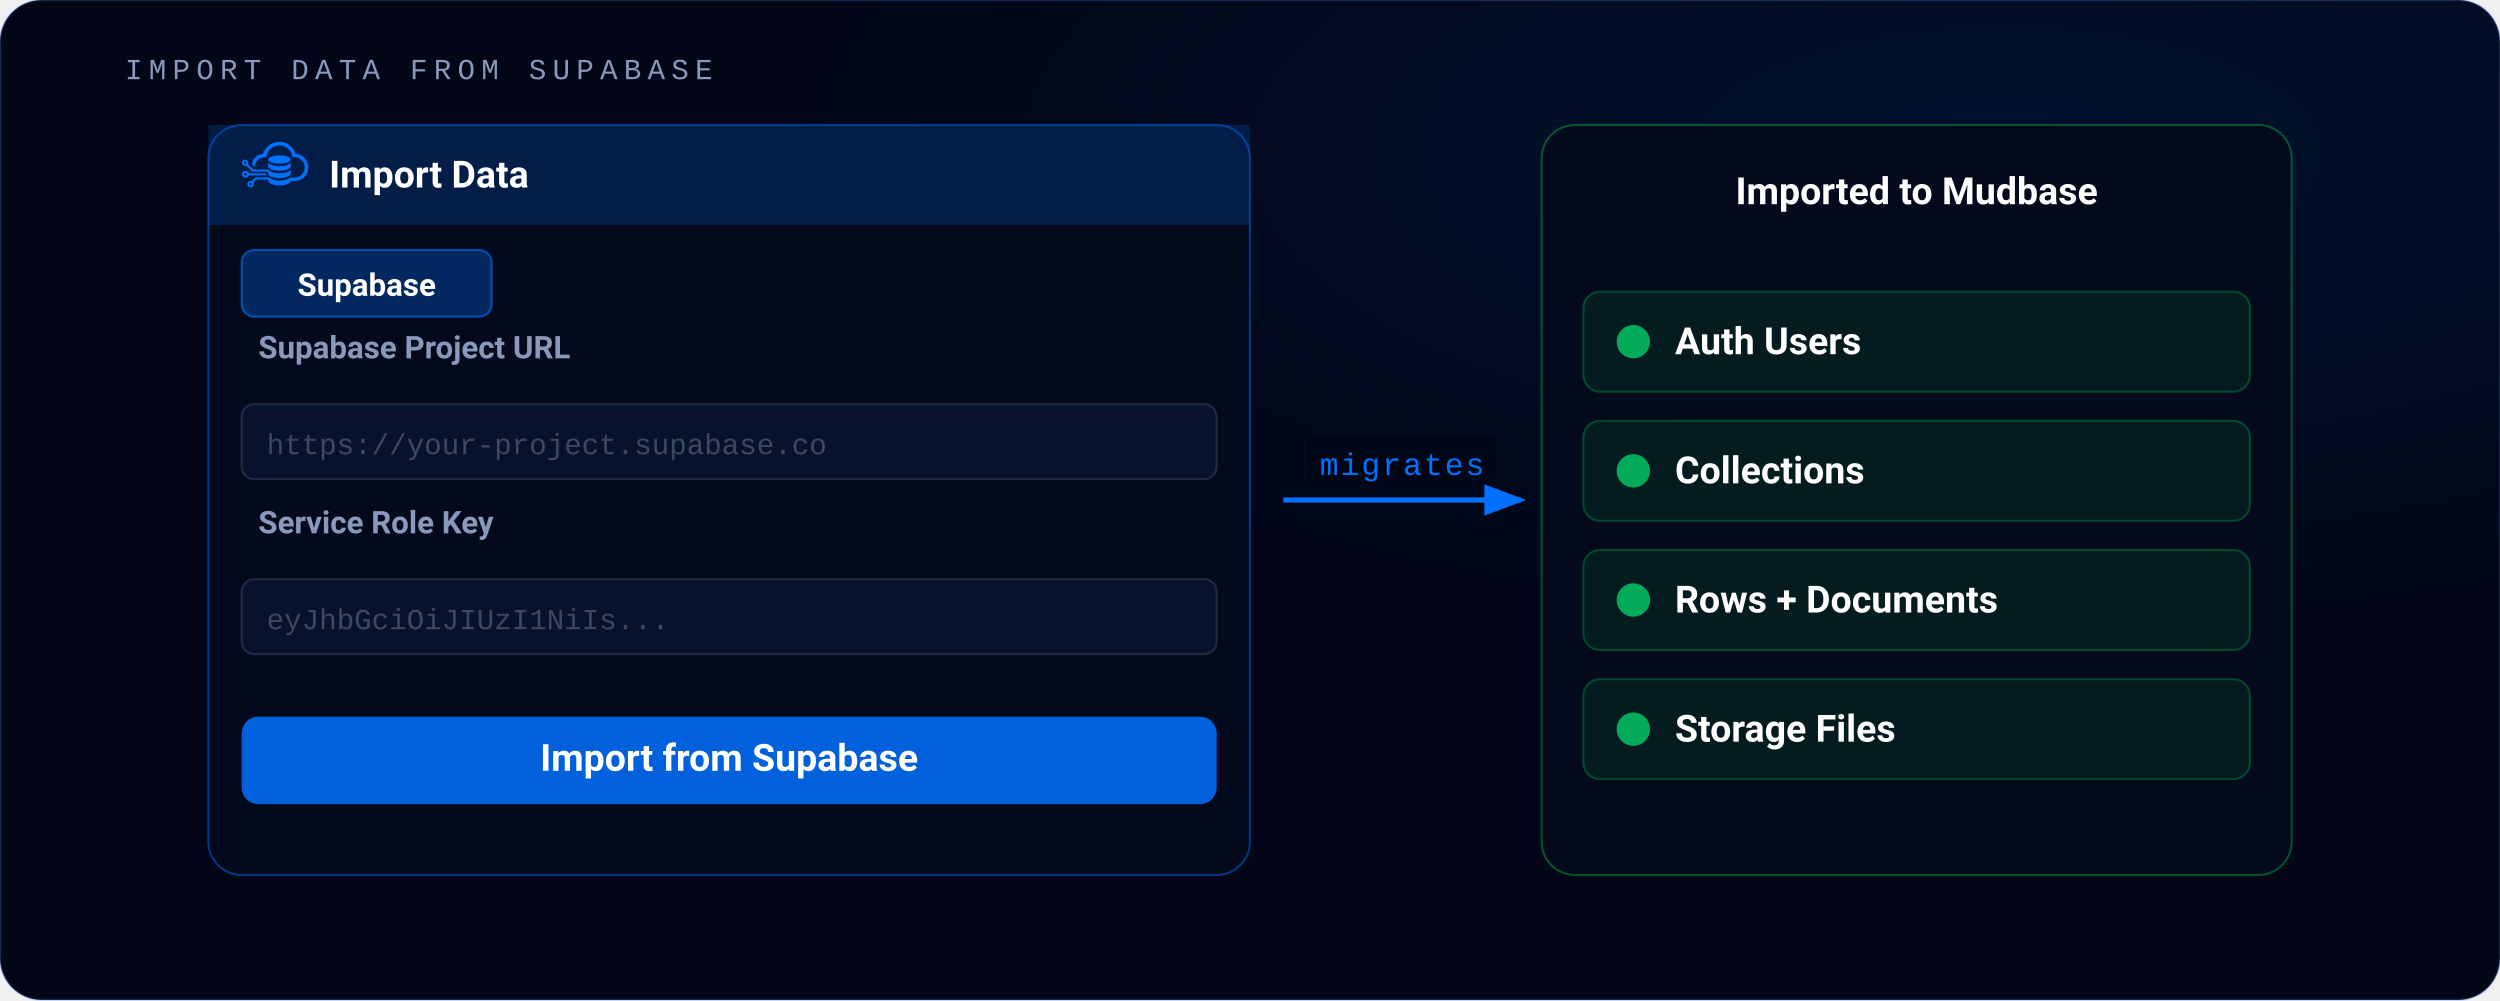
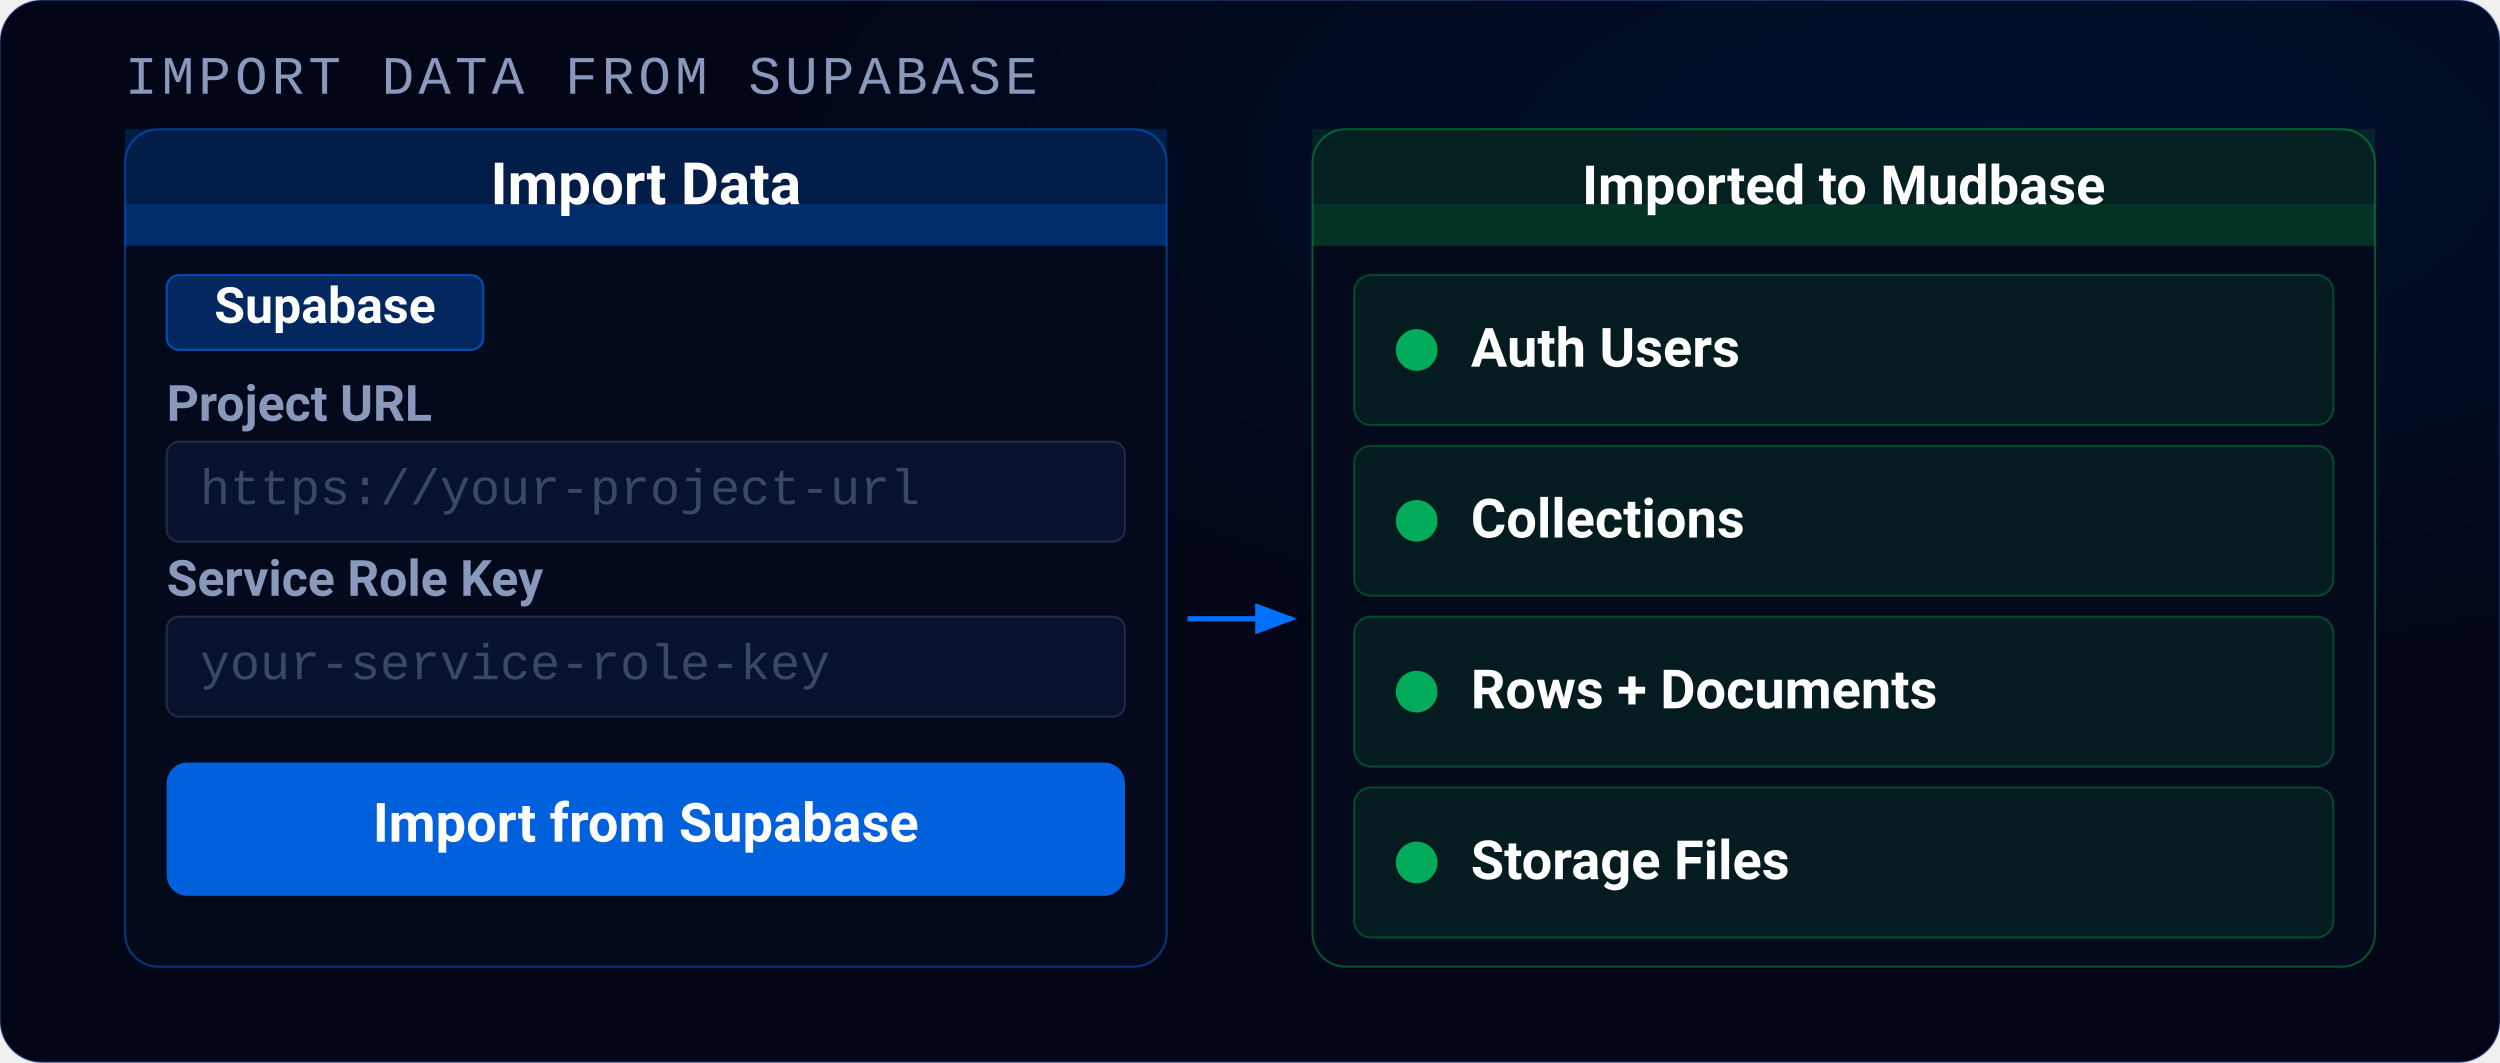
- <svg xmlns="http://www.w3.org/2000/svg" viewBox="0 0 1200 480" width="1200" height="480" role="img" aria-label="Mudbase Import dialog for Supabase: enter project URL and service role key, Mudbase imports users, collections, rows, and files.">
+ <svg xmlns="http://www.w3.org/2000/svg" viewBox="0 0 1200 510" width="1200" height="510" role="img" aria-label="Mudbase Import dialog for Supabase: enter project URL and service role key, Mudbase imports users, collections, rows, and files.">
  <defs>
-     <symbol id="mb-glyph" viewBox="4 82 508 347">
-       <g fill="#0071FE" fill-rule="evenodd">
-         <path d="M511.62,279.59C511.56,281.50 511.89,285.08 511.26,289.63C510.63,294.18 509.09,302.10 507.84,306.90C506.58,311.70 505.05,315.18 503.74,318.43C502.43,321.68 501.91,322.98 499.97,326.41C498.03,329.85 494.04,336.13 492.10,339.04C490.15,341.95 490.18,341.72 488.30,343.87C486.43,346.01 483.48,349.33 480.83,351.89C478.18,354.45 475.80,356.71 472.40,359.22C469.01,361.72 463.77,364.96 460.47,366.91C457.18,368.86 455.50,369.65 452.63,370.94C449.75,372.23 447.02,373.44 443.22,374.66C439.42,375.88 435.64,377.32 429.83,378.26C424.02,379.20 416.66,379.98 408.36,380.31C400.07,380.63 385.09,379.98 380.04,380.23C374.99,380.47 378.73,380.88 378.07,381.76C377.41,382.64 376.98,384.08 376.08,385.51C375.18,386.95 373.85,388.96 372.68,390.37C371.51,391.78 370.36,392.82 369.04,393.98C367.72,395.13 366.65,396.05 364.74,397.30C362.83,398.56 359.62,400.41 357.57,401.51C355.53,402.61 355.27,402.81 352.45,403.89C349.63,404.97 345.03,406.70 340.65,407.97C336.27,409.23 330.12,410.69 326.17,411.49C322.21,412.28 320.52,412.36 316.92,412.74C313.33,413.11 308.67,413.55 304.58,413.74C300.49,413.94 296.70,413.90 292.38,413.89C288.05,413.88 282.97,413.88 278.64,413.68C274.30,413.48 269.71,413.04 266.37,412.69C263.02,412.35 262.55,412.41 258.58,411.61C254.62,410.80 246.61,408.95 242.58,407.86C238.54,406.77 237.18,406.19 234.37,405.07C231.56,403.94 228.11,402.35 225.71,401.10C223.31,399.86 221.69,398.81 219.97,397.59C218.25,396.37 216.77,395.06 215.40,393.78C214.04,392.50 212.97,391.47 211.78,389.90C210.60,388.34 209.06,386.25 208.28,384.40C207.51,382.56 207.45,381.17 207.11,378.81C206.78,376.45 206.62,371.84 206.30,370.26C205.99,368.68 205.79,369.54 205.22,369.34C204.65,369.14 216.51,369.04 202.87,369.05C189.23,369.06 137.76,369.29 123.37,369.39C108.99,369.48 118.02,369.51 116.55,369.63C115.08,369.74 115.28,369.72 114.54,370.10C113.80,370.48 113.15,370.94 112.09,371.91C111.04,372.87 111.13,372.69 108.22,375.91C105.30,379.12 96.91,388.28 94.61,391.17C92.31,394.06 94.09,391.81 94.44,393.26C94.78,394.71 96.26,398.10 96.68,399.88C97.11,401.66 97.08,402.30 96.99,403.94C96.89,405.57 96.65,407.70 96.11,409.67C95.56,411.64 94.74,413.99 93.72,415.78C92.70,417.57 91.07,419.23 89.99,420.43C88.91,421.62 88.66,421.96 87.26,422.94C85.85,423.93 82.85,425.66 81.54,426.35C80.23,427.04 80.77,426.88 79.40,427.09C78.03,427.30 75.50,427.59 73.34,427.62C71.17,427.65 68.03,427.47 66.42,427.27C64.81,427.07 65.13,427.10 63.66,426.40C62.19,425.71 59.24,424.24 57.58,423.10C55.93,421.97 54.94,420.90 53.72,419.60C52.50,418.29 51.35,417.34 50.27,415.29C49.19,413.25 47.84,409.37 47.24,407.32C46.64,405.28 46.50,404.94 46.66,403.02C46.82,401.10 47.62,397.75 48.21,395.78C48.81,393.80 49.27,392.69 50.22,391.15C51.16,389.61 52.74,387.78 53.86,386.55C54.99,385.32 55.45,384.83 56.95,383.76C58.45,382.70 61.47,380.93 62.87,380.19C64.28,379.45 63.51,379.53 65.39,379.32C67.26,379.12 71.44,378.89 74.11,378.97C76.78,379.05 79.93,379.75 81.40,379.82C82.86,379.88 82.22,379.82 82.92,379.36C83.63,378.91 82.05,380.80 85.64,377.08C89.23,373.35 100.48,360.82 104.45,357.01C108.42,353.21 92.00,354.95 109.44,354.25C126.88,353.55 192.09,352.93 209.10,352.83C226.11,352.74 209.91,352.64 211.50,353.69C213.08,354.75 216.45,357.62 218.64,359.17C220.83,360.73 222.41,361.77 224.66,363.03C226.91,364.28 229.01,365.38 232.13,366.68C235.25,367.98 240.40,369.91 243.37,370.82C246.33,371.73 248.21,371.70 249.92,372.14C251.64,372.57 251.71,372.94 253.64,373.42C255.57,373.91 257.07,374.41 261.52,375.05C265.96,375.69 274.93,376.81 280.30,377.25C285.67,377.69 288.93,377.76 293.75,377.71C298.57,377.66 303.89,377.42 309.24,376.93C314.60,376.45 320.30,375.84 325.87,374.81C331.44,373.78 338.10,372.06 342.68,370.75C347.27,369.43 350.35,368.16 353.37,366.93C356.39,365.70 358.41,364.66 360.81,363.38C363.22,362.09 366.17,360.34 367.79,359.23C369.42,358.13 369.34,357.61 370.57,356.75C371.79,355.90 368.63,354.40 375.16,354.09C381.68,353.78 402.82,354.89 409.72,354.90C416.62,354.90 413.16,354.68 416.55,354.11C419.95,353.55 426.20,352.57 430.09,351.53C433.98,350.48 437.01,349.09 439.89,347.83C442.77,346.56 445.09,345.26 447.36,343.93C449.64,342.59 451.70,341.14 453.52,339.83C455.34,338.53 456.31,337.89 458.29,336.10C460.26,334.30 463.56,331.01 465.38,329.06C467.20,327.11 467.94,326.12 469.21,324.40C470.49,322.67 471.72,320.91 473.03,318.72C474.34,316.52 475.73,314.19 477.06,311.24C478.38,308.30 479.74,305.72 480.97,301.03C482.19,296.34 483.83,288.11 484.41,283.10C484.99,278.09 485.09,276.21 484.46,270.99C483.84,265.77 481.93,256.53 480.65,251.79C479.37,247.05 477.93,245.03 476.76,242.55C475.59,240.08 474.89,238.98 473.64,236.92C472.39,234.86 470.56,232.02 469.26,230.18C467.96,228.34 467.60,227.80 465.83,225.86C464.06,223.92 461.69,221.12 458.64,218.55C455.59,215.97 450.66,212.45 447.52,210.42C444.38,208.39 442.60,207.63 439.80,206.38C437.01,205.14 434.58,203.96 430.74,202.95C426.91,201.93 422.98,200.82 416.79,200.28C410.61,199.74 397.85,199.89 393.63,199.71C389.42,199.52 392.06,199.51 391.51,199.17C390.97,198.84 390.68,198.34 390.34,197.72C390.01,197.09 389.91,197.57 389.51,195.43C389.11,193.29 388.41,187.50 387.93,184.88C387.45,182.25 387.44,182.23 386.63,179.68C385.82,177.14 384.15,172.31 383.08,169.61C382.01,166.91 381.47,165.84 380.22,163.47C378.97,161.10 376.88,157.48 375.57,155.36C374.27,153.25 373.58,152.38 372.40,150.79C371.22,149.20 370.33,147.88 368.50,145.81C366.67,143.74 363.95,140.80 361.43,138.38C358.91,135.96 356.13,133.45 353.40,131.29C350.66,129.13 347.67,127.11 345.02,125.42C342.37,123.74 340.03,122.49 337.50,121.18C334.98,119.88 333.77,119.04 329.87,117.57C325.97,116.10 319.46,113.61 314.08,112.35C308.71,111.10 301.89,110.48 297.64,110.05C293.39,109.62 293.00,109.46 288.57,109.77C284.14,110.07 275.09,111.27 271.07,111.88C267.05,112.49 266.99,112.70 264.48,113.41C261.96,114.13 259.09,114.99 256.00,116.19C252.90,117.38 248.92,119.10 245.90,120.58C242.88,122.06 239.92,123.88 237.88,125.07C235.85,126.26 236.00,126.02 233.68,127.74C231.36,129.47 227.52,132.12 223.97,135.41C220.42,138.69 215.59,143.53 212.37,147.43C209.14,151.33 206.57,155.67 204.63,158.82C202.70,161.97 202.10,163.32 200.77,166.33C199.44,169.33 197.92,172.65 196.66,176.84C195.39,181.04 193.90,188.11 193.19,191.51C192.49,194.90 192.71,195.96 192.41,197.22C192.11,198.48 191.96,198.63 191.39,199.07C190.81,199.52 191.64,199.71 188.95,199.89C186.26,200.07 180.13,199.77 175.24,200.17C170.35,200.57 164.39,201.27 159.61,202.30C154.82,203.33 150.13,204.98 146.53,206.35C142.94,207.71 140.29,209.25 138.06,210.50C135.83,211.75 134.58,212.85 133.17,213.86C131.76,214.87 131.18,215.13 129.61,216.55C128.05,217.97 125.75,220.10 123.80,222.37C121.86,224.63 119.58,227.63 117.94,230.13C116.29,232.63 115.15,234.74 113.93,237.36C112.70,239.99 111.62,242.01 110.56,245.87C109.50,249.73 108.22,255.78 107.59,260.53C106.97,265.29 107.05,271.98 106.82,274.39C106.60,276.79 106.49,274.89 106.23,274.97C105.98,275.06 105.82,275.25 105.26,274.91C104.71,274.57 104.81,275.00 102.89,272.92C100.97,270.84 96.77,265.69 93.77,262.42C90.77,259.15 86.58,255.21 84.88,253.30C83.19,251.40 83.87,251.72 83.59,250.98C83.30,250.24 83.05,250.40 83.17,248.87C83.29,247.33 83.52,244.91 84.30,241.74C85.09,238.57 86.67,233.21 87.90,229.84C89.14,226.47 90.51,223.87 91.71,221.53C92.91,219.19 93.66,217.97 95.11,215.80C96.57,213.63 98.64,210.75 100.44,208.50C102.24,206.26 103.62,204.58 105.89,202.33C108.17,200.08 111.91,196.83 114.07,195.01C116.23,193.18 116.15,193.13 118.84,191.40C121.53,189.68 126.97,186.39 130.22,184.66C133.47,182.93 134.88,182.30 138.35,181.04C141.81,179.77 147.77,177.98 151.01,177.08C154.25,176.17 155.41,175.98 157.79,175.61C160.17,175.24 163.69,175.13 165.29,174.86C166.89,174.58 166.82,174.41 167.40,173.96C167.98,173.52 168.31,173.33 168.76,172.19C169.20,171.06 169.42,168.90 170.07,167.14C170.73,165.38 172.05,163.20 172.69,161.63C173.33,160.06 172.44,160.80 173.92,157.73C175.40,154.67 178.94,147.57 181.56,143.25C184.17,138.92 186.44,135.73 189.61,131.79C192.77,127.86 196.73,123.42 200.55,119.61C204.37,115.80 208.60,112.06 212.52,108.96C216.44,105.85 219.98,103.44 224.05,100.99C228.11,98.53 233.28,95.96 236.90,94.22C240.53,92.47 242.47,91.72 245.80,90.49C249.13,89.25 251.79,88.04 256.87,86.81C261.96,85.58 271.83,83.82 276.32,83.13C280.80,82.43 279.23,82.68 283.80,82.63C288.36,82.59 297.85,82.40 303.70,82.86C309.55,83.33 315.24,84.76 318.89,85.42C322.54,86.08 322.62,85.99 325.60,86.84C328.58,87.69 333.49,89.30 336.78,90.53C340.07,91.76 341.89,92.50 345.34,94.22C348.79,95.94 353.59,98.45 357.48,100.83C361.37,103.21 364.46,105.11 368.68,108.50C372.91,111.90 379.18,117.64 382.83,121.23C386.49,124.82 388.12,127.00 390.62,130.07C393.11,133.14 395.25,135.66 397.79,139.64C400.33,143.62 403.89,150.18 405.86,153.95C407.83,157.73 408.58,159.52 409.64,162.30C410.69,165.08 411.53,168.91 412.18,170.63C412.84,172.35 413.04,172.13 413.58,172.60C414.13,173.08 412.63,172.99 415.47,173.47C418.30,173.94 427.01,174.89 430.60,175.46C434.19,176.04 434.57,176.22 437.01,176.93C439.45,177.63 442.35,178.56 445.25,179.69C448.15,180.81 451.68,182.36 454.39,183.67C457.09,184.99 459.11,186.14 461.48,187.58C463.85,189.03 466.05,190.47 468.59,192.35C471.12,194.23 474.05,196.49 476.69,198.88C479.32,201.26 482.46,204.54 484.42,206.65C486.37,208.75 486.50,208.92 488.43,211.51C490.37,214.09 494.11,219.20 496.03,222.16C497.95,225.11 498.66,226.65 499.96,229.23C501.26,231.80 502.56,234.44 503.83,237.61C505.09,240.78 506.57,244.81 507.54,248.28C508.51,251.74 509.01,255.13 509.65,258.41C510.29,261.70 511.05,264.73 511.38,268.01C511.70,271.29 511.58,276.19 511.62,278.12C511.66,280.05 511.67,277.67 511.62,279.59ZM290.95,357.63C288.98,357.60 285.00,357.84 279.27,357.44C273.55,357.04 263.08,356.19 256.59,355.22C250.11,354.24 244.79,352.83 240.34,351.60C235.89,350.36 232.89,349.07 229.88,347.81C226.87,346.55 224.55,345.33 222.27,344.05C219.98,342.77 217.84,341.37 216.17,340.14C214.51,338.91 213.60,338.15 212.27,336.67C210.94,335.19 209.20,333.41 208.18,331.26C207.16,329.11 206.55,327.12 206.15,323.79C205.75,320.46 205.95,313.55 205.79,311.27C205.64,308.99 205.51,310.38 205.23,310.09C204.94,309.79 220.05,309.62 204.07,309.49C188.10,309.36 128.13,309.38 109.38,309.29C90.63,309.20 95.26,309.09 91.57,308.97C87.89,308.84 88.62,308.78 87.27,308.54C85.93,308.30 84.82,308.35 83.51,307.55C82.21,306.75 82.15,306.58 79.43,303.76C76.71,300.94 73.57,296.93 67.17,290.64C60.78,284.35 45.76,270.25 41.04,266.02C36.32,261.80 40.69,265.31 38.87,265.29C37.05,265.27 32.80,265.92 30.13,265.91C27.46,265.89 25.33,266.00 22.86,265.20C20.39,264.41 17.15,262.33 15.30,261.13C13.46,259.94 12.93,259.28 11.78,258.03C10.63,256.79 9.39,255.44 8.40,253.67C7.40,251.89 6.34,249.14 5.80,247.38C5.27,245.63 5.22,244.87 5.18,243.12C5.14,241.37 5.05,239.12 5.57,236.88C6.09,234.65 7.22,231.70 8.29,229.73C9.36,227.76 10.67,226.44 12.01,225.07C13.34,223.70 14.38,222.67 16.31,221.50C18.25,220.33 21.53,218.76 23.63,218.07C25.73,217.38 27.19,217.46 28.91,217.38C30.63,217.30 32.47,217.39 33.96,217.60C35.46,217.82 36.19,217.98 37.88,218.68C39.57,219.39 42.24,220.58 44.10,221.84C45.96,223.10 47.72,224.78 49.06,226.26C50.39,227.73 51.34,229.18 52.13,230.69C52.92,232.19 53.43,233.22 53.79,235.27C54.16,237.32 54.29,240.92 54.30,242.99C54.31,245.06 54.13,246.09 53.86,247.67C53.58,249.24 52.76,251.31 52.67,252.43C52.58,253.55 48.42,249.48 53.30,254.38C58.18,259.29 75.67,275.63 81.96,281.85C88.25,288.08 89.19,289.93 91.06,291.76C92.92,293.58 74.24,292.59 93.14,292.80C112.04,293.00 185.51,292.75 204.44,292.98C223.38,293.21 205.58,293.09 206.75,294.18C207.93,295.28 209.91,297.97 211.50,299.56C213.10,301.15 213.62,301.98 216.34,303.72C219.06,305.46 224.31,308.33 227.82,309.99C231.32,311.65 232.14,312.19 237.38,313.68C242.61,315.18 252.61,317.75 259.23,318.96C265.85,320.18 272.97,320.59 277.10,320.97C281.22,321.35 279.78,321.19 283.98,321.24C288.18,321.29 297.98,321.32 302.30,321.25C306.63,321.17 305.92,321.17 309.95,320.78C313.98,320.39 320.73,319.87 326.48,318.91C332.23,317.95 339.56,316.33 344.46,315.02C349.36,313.71 352.66,312.34 355.86,311.05C359.06,309.75 360.98,308.81 363.68,307.24C366.38,305.67 370.06,303.11 372.06,301.63C374.06,300.15 374.85,298.94 375.67,298.36C376.50,297.79 377.03,298.17 377.03,298.17C377.03,298.17 377.71,297.06 377.83,300.26C377.95,303.46 377.94,312.88 377.76,317.37C377.59,321.86 377.20,325.00 376.77,327.21C376.34,329.42 375.85,329.46 375.17,330.61C374.48,331.75 374.28,332.43 372.65,334.09C371.03,335.76 367.48,338.94 365.41,340.59C363.33,342.25 362.35,342.85 360.20,344.01C358.05,345.17 355.82,346.26 352.51,347.58C349.20,348.89 345.26,350.56 340.35,351.91C335.43,353.27 331.24,354.76 323.02,355.71C314.81,356.66 296.41,357.31 291.06,357.63C285.72,357.95 292.91,357.66 290.95,357.63ZM296.07,247.75C294.61,247.75 292.93,248.04 287.41,247.77C281.88,247.51 270.00,246.92 262.92,246.15C255.84,245.38 249.87,244.17 244.92,243.14C239.97,242.11 237.25,241.32 233.23,239.96C229.21,238.60 223.79,236.37 220.81,235.00C217.83,233.63 216.95,232.84 215.33,231.73C213.72,230.62 212.27,229.40 211.10,228.33C209.94,227.27 209.16,226.42 208.34,225.35C207.52,224.27 206.78,223.14 206.19,221.87C205.60,220.61 205.02,218.78 204.81,217.76C204.61,216.74 204.67,216.71 204.94,215.75C205.21,214.79 205.82,213.14 206.42,211.98C207.01,210.83 207.49,210.03 208.51,208.82C209.52,207.60 210.48,206.31 212.51,204.70C214.54,203.08 217.81,200.72 220.68,199.12C223.56,197.52 226.41,196.36 229.77,195.08C233.13,193.79 236.34,192.57 240.84,191.41C245.35,190.24 252.09,188.88 256.78,188.10C261.48,187.31 263.76,187.04 269.01,186.69C274.26,186.33 283.12,186.09 288.26,185.97C293.40,185.85 294.23,185.83 299.86,185.99C305.48,186.14 316.70,186.48 322.03,186.91C327.36,187.35 328.06,187.81 331.86,188.58C335.65,189.35 340.67,190.31 344.79,191.52C348.92,192.73 353.52,194.58 356.59,195.85C359.66,197.11 361.21,197.98 363.20,199.11C365.19,200.24 366.93,201.38 368.55,202.64C370.16,203.90 371.64,205.24 372.90,206.67C374.15,208.10 375.39,209.96 376.09,211.23C376.78,212.49 376.90,213.14 377.07,214.24C377.25,215.34 377.22,216.77 377.14,217.83C377.05,218.89 377.41,219.08 376.56,220.62C375.71,222.17 373.87,225.14 372.04,227.10C370.20,229.06 367.48,231.00 365.56,232.37C363.64,233.74 362.52,234.32 360.51,235.32C358.50,236.33 356.88,237.18 353.47,238.41C350.06,239.64 345.00,241.48 340.04,242.73C335.08,243.98 328.59,245.19 323.73,245.91C318.86,246.64 315.45,246.77 310.86,247.07C306.27,247.38 298.65,247.63 296.19,247.75C293.72,247.86 297.54,247.74 296.07,247.75ZM297.08,301.75C294.14,301.70 286.18,301.86 279.56,301.48C272.94,301.10 264.12,300.44 257.37,299.44C250.62,298.45 243.81,296.75 239.04,295.52C234.28,294.28 231.95,293.30 228.78,292.03C225.61,290.76 222.65,289.47 220.03,287.91C217.40,286.35 214.60,283.94 213.04,282.65C211.48,281.36 211.49,281.14 210.67,280.15C209.84,279.16 208.79,278.04 208.09,276.72C207.40,275.39 206.86,274.24 206.48,272.21C206.10,270.17 205.92,268.93 205.82,264.50C205.71,260.07 205.81,249.11 205.86,245.65C205.91,242.18 205.93,244.12 206.12,243.69C206.32,243.25 207.00,243.05 207.00,243.05C207.00,243.05 208.45,243.68 209.30,244.38C210.16,245.09 211.03,246.31 212.15,247.29C213.27,248.28 214.36,249.20 216.02,250.30C217.67,251.39 219.69,252.63 222.09,253.84C224.50,255.06 227.15,256.33 230.47,257.59C233.79,258.85 236.90,260.12 242.03,261.41C247.15,262.70 254.94,264.41 261.22,265.34C267.49,266.26 274.53,266.66 279.69,266.98C284.84,267.31 287.81,267.28 292.13,267.27C296.45,267.26 300.46,267.22 305.61,266.92C310.76,266.61 316.79,266.39 323.02,265.45C329.25,264.52 337.90,262.63 343.00,261.31C348.10,260.00 350.54,258.81 353.62,257.56C356.71,256.32 359.08,255.15 361.52,253.83C363.96,252.52 366.44,250.91 368.26,249.69C370.08,248.48 371.33,247.50 372.46,246.52C373.58,245.54 374.33,244.31 375.01,243.83C375.70,243.34 376.59,243.61 376.59,243.61C376.59,243.61 377.17,241.84 377.29,246.01C377.40,250.17 377.34,264.17 377.27,268.61C377.19,273.05 377.17,271.39 376.84,272.65C376.50,273.91 375.99,274.95 375.26,276.20C374.53,277.45 373.57,278.86 372.46,280.14C371.34,281.43 369.80,282.84 368.58,283.89C367.36,284.94 367.46,285.10 365.13,286.44C362.80,287.78 357.38,290.61 354.60,291.91C351.82,293.22 350.23,293.61 348.44,294.25C346.65,294.89 346.29,295.14 343.84,295.78C341.40,296.42 336.80,297.42 333.77,298.08C330.73,298.73 331.75,299.10 325.65,299.71C319.56,300.32 301.96,301.41 297.19,301.75C292.43,302.09 300.02,301.79 297.08,301.75ZM34.44,355.01C33.73,355.01 31.85,355.19 30.32,354.99C28.80,354.79 26.97,354.33 25.27,353.79C23.58,353.25 21.83,352.69 20.17,351.76C18.52,350.83 16.74,349.40 15.36,348.20C13.98,347.00 12.99,346.01 11.88,344.56C10.76,343.12 9.52,341.81 8.64,339.55C7.76,337.28 6.93,333.10 6.58,330.98C6.23,328.87 6.29,328.72 6.54,326.85C6.78,324.97 7.56,321.47 8.06,319.75C8.56,318.02 8.84,317.65 9.54,316.47C10.23,315.30 11.08,314.00 12.23,312.67C13.39,311.35 14.72,309.84 16.47,308.53C18.21,307.22 20.51,305.64 22.73,304.79C24.94,303.94 27.67,303.66 29.73,303.42C31.79,303.18 33.17,303.23 35.08,303.37C36.98,303.52 38.92,303.46 41.17,304.27C43.42,305.08 46.60,306.88 48.58,308.23C50.56,309.59 51.84,310.99 53.06,312.38C54.28,313.76 55.07,315.12 55.89,316.55C56.71,317.98 57.41,320.09 57.98,320.96C58.55,321.83 38.15,321.48 59.31,321.76C80.48,322.03 163.56,322.39 184.96,322.62C206.35,322.85 186.97,322.88 187.69,323.12C188.41,323.36 188.82,323.57 189.27,324.04C189.71,324.51 190.10,325.19 190.37,325.94C190.64,326.69 190.84,327.36 190.91,328.53C190.99,329.71 190.96,331.79 190.82,333.00C190.69,334.22 190.47,335.16 190.13,335.82C189.79,336.48 189.52,336.63 188.77,336.95C188.01,337.28 207.16,337.58 185.60,337.77C164.04,337.96 80.71,337.90 59.43,338.10C38.14,338.29 59.13,337.42 57.89,338.95C56.64,340.47 53.84,345.15 51.94,347.25C50.04,349.35 48.34,350.45 46.48,351.54C44.62,352.64 42.76,353.26 40.77,353.84C38.79,354.41 35.61,354.80 34.55,354.99C33.49,355.19 35.14,355.01 34.44,355.01ZM33.03,339.47C33.77,339.23 36.04,338.79 37.36,338.05C38.69,337.31 40.16,336.03 40.98,335.05C41.81,334.06 42.05,333.41 42.31,332.12C42.57,330.83 42.64,328.68 42.53,327.29C42.42,325.90 42.42,325.00 41.66,323.77C40.91,322.55 39.27,320.80 38.00,319.94C36.74,319.08 35.22,318.85 34.07,318.62C32.93,318.39 32.26,318.37 31.12,318.56C29.98,318.76 28.43,319.04 27.22,319.79C26.02,320.54 24.59,322.20 23.88,323.07C23.16,323.94 23.24,323.96 22.94,325.00C22.64,326.05 22.06,327.86 22.10,329.33C22.14,330.81 22.71,332.69 23.19,333.87C23.68,335.05 24.14,335.63 25.03,336.41C25.91,337.19 27.46,338.06 28.49,338.57C29.52,339.08 30.49,339.31 31.23,339.46C31.97,339.61 32.62,339.49 32.92,339.49C33.22,339.49 32.29,339.71 33.03,339.47ZM71.97,413.22C72.43,413.13 73.59,413.08 74.62,412.69C75.66,412.30 77.16,411.72 78.18,410.87C79.20,410.01 80.10,408.76 80.74,407.55C81.38,406.35 82.06,405.06 82.03,403.64C82.00,402.22 81.20,400.40 80.53,399.03C79.87,397.66 78.98,396.23 78.04,395.40C77.10,394.57 76.00,394.33 74.89,394.05C73.78,393.77 72.53,393.67 71.38,393.71C70.24,393.76 68.95,394.02 68.00,394.32C67.06,394.62 66.61,394.55 65.70,395.51C64.78,396.47 63.17,398.76 62.52,400.09C61.88,401.42 61.69,402.23 61.81,403.49C61.93,404.76 62.60,406.42 63.26,407.68C63.92,408.94 64.77,410.21 65.75,411.06C66.74,411.91 68.15,412.41 69.17,412.77C70.18,413.13 71.40,413.14 71.87,413.22C72.33,413.29 71.51,413.30 71.97,413.22ZM31.31,251.34C31.99,251.12 34.24,250.57 35.31,250.00C36.38,249.42 36.98,248.89 37.71,247.90C38.45,246.90 39.33,245.11 39.72,244.04C40.12,242.96 40.27,242.60 40.09,241.44C39.91,240.27 39.31,238.33 38.62,237.07C37.93,235.81 36.83,234.61 35.95,233.86C35.07,233.12 34.36,232.86 33.35,232.58C32.34,232.30 31.15,232.14 29.89,232.19C28.64,232.24 26.84,232.55 25.83,232.89C24.81,233.23 24.56,233.44 23.80,234.23C23.03,235.03 21.84,236.34 21.23,237.67C20.62,239.00 20.12,240.84 20.14,242.21C20.15,243.57 20.65,244.67 21.32,245.87C21.99,247.06 23.12,248.54 24.17,249.40C25.21,250.25 26.41,250.65 27.58,250.98C28.76,251.30 30.58,251.29 31.20,251.35C31.82,251.41 30.62,251.57 31.31,251.34Z" />
-       </g>
-     </symbol>
    <marker id="arrow-blue" markerWidth="8" markerHeight="6" refX="7" refY="3" orient="auto">
      <polygon points="0 0, 8 3, 0 6" fill="#0071FE" />
-     </marker>
-     <marker id="arrow-muted" markerWidth="8" markerHeight="6" refX="7" refY="3" orient="auto">
-       <polygon points="0 0, 8 3, 0 6" fill="#6E8AA8" />
-     </marker>
-     <marker id="arrow-green" markerWidth="8" markerHeight="6" refX="7" refY="3" orient="auto">
-       <polygon points="0 0, 8 3, 0 6" fill="#00C464" />
-     </marker>
-     <marker id="arrow-purple" markerWidth="8" markerHeight="6" refX="7" refY="3" orient="auto">
-       <polygon points="0 0, 8 3, 0 6" fill="#6E5BFF" />
-     </marker>
-     <marker id="arrow-orange" markerWidth="8" markerHeight="6" refX="7" refY="3" orient="auto">
-       <polygon points="0 0, 8 3, 0 6" fill="#F97316" />
    </marker>
  </defs>
  <radialGradient id="bg-glow" cx="80%" cy="15%" r="50%" gradientUnits="objectBoundingBox">
    <stop offset="0%" stop-color="#0071FE" stop-opacity="0.10" />
    <stop offset="100%" stop-color="#0071FE" stop-opacity="0" />
  </radialGradient>
-   <rect width="1200" height="480" rx="20" fill="#020617" />
-   <rect width="1200" height="480" rx="20" fill="url(#bg-glow)" />
-   <rect width="1200" height="480" rx="20" fill="none" stroke="rgba(90,140,255,0.25)" stroke-width="1" />
-   <text x="60" y="38" font-family="'Courier New', Courier, monospace" font-size="14" fill="#8899BB" letter-spacing="3" text-anchor="start">IMPORT DATA FROM SUPABASE</text>
-   <rect x="100" y="60" width="500" height="360" rx="16" fill="rgba(5,10,28,0.95)" stroke="rgba(0,113,254,0.45)" stroke-width="1" />
-   <rect x="100" y="60" width="500" height="48" rx="16 16 0 0" fill="rgba(0,113,254,0.20)" stroke="none" />
-   <use href="#mb-glyph" x="116" y="68" width="32" height="22" />
-   <text x="158" y="90" font-family="system-ui, -apple-system, 'Segoe UI', Roboto, 'Helvetica Neue', Arial, sans-serif" font-size="18" font-weight="700" fill="#FFFFFF" text-anchor="start">Import Data</text>
-   <rect x="116" y="120" width="120" height="32" rx="6" fill="rgba(0,113,254,0.30)" stroke="rgba(0,113,254,0.60)" stroke-width="1" />
-   <text x="176" y="142" font-family="system-ui, -apple-system, 'Segoe UI', Roboto, 'Helvetica Neue', Arial, sans-serif" font-size="15" font-weight="700" fill="#FFFFFF" text-anchor="middle">Supabase</text>
-   <text x="124" y="172" font-family="system-ui, -apple-system, 'Segoe UI', Roboto, 'Helvetica Neue', Arial, sans-serif" font-size="15" font-weight="600" fill="#8899BB" text-anchor="start">Supabase Project URL</text>
-   <rect x="116" y="194" width="468" height="36" rx="6" fill="rgba(10,20,50,0.80)" stroke="rgba(55,74,98,0.50)" stroke-width="1" />
-   <text x="128" y="218" font-family="'Courier New', Courier, monospace" font-size="14" font-weight="400" fill="#374A62" text-anchor="start">https://your-project.supabase.co</text>
-   <text x="124" y="256" font-family="system-ui, -apple-system, 'Segoe UI', Roboto, 'Helvetica Neue', Arial, sans-serif" font-size="15" font-weight="600" fill="#8899BB" text-anchor="start">Service Role Key</text>
-   <rect x="116" y="278" width="468" height="36" rx="6" fill="rgba(10,20,50,0.80)" stroke="rgba(55,74,98,0.50)" stroke-width="1" />
-   <text x="128" y="302" font-family="'Courier New', Courier, monospace" font-size="14" font-weight="400" fill="#374A62" text-anchor="start">eyJhbGciOiJIUzI1NiIs...</text>
-   <rect x="116" y="344" width="468" height="42" rx="8" fill="rgba(0,113,254,0.85)" stroke="none" />
-   <text x="350" y="370" font-family="system-ui, -apple-system, 'Segoe UI', Roboto, 'Helvetica Neue', Arial, sans-serif" font-size="18" font-weight="700" fill="#FFFFFF" text-anchor="middle">Import from Supabase</text>
-   <line x1="616" y1="240" x2="730" y2="240" stroke="#0071FE" stroke-width="2.5" stroke-dasharray="none" marker-end="url(#arrow-blue)" />
-   <rect x="628" y="209" width="90" height="23" rx="4" fill="rgba(2,6,23,0.92)" />
-   <text x="673" y="228" font-family="'Courier New', Courier, monospace" font-size="15" fill="#0071FE" text-anchor="middle" letter-spacing="1">migrates</text>
-   <rect x="740" y="60" width="360" height="360" rx="16" fill="rgba(5,10,28,0.95)" stroke="rgba(0,196,74,0.40)" stroke-width="1" />
-   <text x="920" y="98" font-family="system-ui, -apple-system, 'Segoe UI', Roboto, 'Helvetica Neue', Arial, sans-serif" font-size="18" font-weight="700" fill="#FFFFFF" text-anchor="middle">Imported to Mudbase</text>
-   <rect x="760" y="140" width="320" height="48" rx="8" fill="rgba(0,196,74,0.10)" stroke="rgba(0,196,74,0.30)" stroke-width="1" />
-   <circle cx="784" cy="164" r="8" fill="#00C464" opacity="0.85" />
-   <text x="804" y="170" font-family="system-ui, -apple-system, 'Segoe UI', Roboto, 'Helvetica Neue', Arial, sans-serif" font-size="18" font-weight="600" fill="#FFFFFF" text-anchor="start">Auth Users</text>
-   <rect x="760" y="202" width="320" height="48" rx="8" fill="rgba(0,196,74,0.10)" stroke="rgba(0,196,74,0.30)" stroke-width="1" />
-   <circle cx="784" cy="226" r="8" fill="#00C464" opacity="0.85" />
-   <text x="804" y="232" font-family="system-ui, -apple-system, 'Segoe UI', Roboto, 'Helvetica Neue', Arial, sans-serif" font-size="18" font-weight="600" fill="#FFFFFF" text-anchor="start">Collections</text>
-   <rect x="760" y="264" width="320" height="48" rx="8" fill="rgba(0,196,74,0.10)" stroke="rgba(0,196,74,0.30)" stroke-width="1" />
-   <circle cx="784" cy="288" r="8" fill="#00C464" opacity="0.85" />
-   <text x="804" y="294" font-family="system-ui, -apple-system, 'Segoe UI', Roboto, 'Helvetica Neue', Arial, sans-serif" font-size="18" font-weight="600" fill="#FFFFFF" text-anchor="start">Rows + Documents</text>
-   <rect x="760" y="326" width="320" height="48" rx="8" fill="rgba(0,196,74,0.10)" stroke="rgba(0,196,74,0.30)" stroke-width="1" />
-   <circle cx="784" cy="350" r="8" fill="#00C464" opacity="0.85" />
-   <text x="804" y="356" font-family="system-ui, -apple-system, 'Segoe UI', Roboto, 'Helvetica Neue', Arial, sans-serif" font-size="18" font-weight="600" fill="#FFFFFF" text-anchor="start">Storage Files</text>
+   <rect width="1200" height="510" rx="20" fill="#020617" />
+   <rect width="1200" height="510" rx="20" fill="url(#bg-glow)" />
+   <rect width="1200" height="510" rx="20" fill="none" stroke="rgba(90,140,255,0.25)" stroke-width="1" />
+   <text x="60" y="45" font-family="'Courier New', Courier, monospace" font-size="26" fill="#8899BB" letter-spacing="2" text-anchor="start">IMPORT DATA FROM SUPABASE</text>
+   <rect x="60" y="62" width="500" height="402" rx="16" fill="rgba(5,10,28,0.95)" stroke="rgba(0,113,254,0.45)" stroke-width="1" />
+   <rect x="60" y="62" width="500" height="56" rx="16 16 0 0" fill="rgba(0,113,254,0.20)" stroke="none" />
+   <rect x="60" y="98" width="500" height="20" rx="0" fill="rgba(0,113,254,0.20)" stroke="none" />
+   <text x="310" y="98" font-family="system-ui, -apple-system, 'Segoe UI', Roboto, 'Helvetica Neue', Arial, sans-serif" font-size="28" font-weight="700" fill="#FFFFFF" text-anchor="middle">Import Data</text>
+   <rect x="80" y="132" width="152" height="36" rx="6" fill="rgba(0,113,254,0.30)" stroke="rgba(0,113,254,0.60)" stroke-width="1" />
+   <text x="156" y="155" font-family="system-ui, -apple-system, 'Segoe UI', Roboto, 'Helvetica Neue', Arial, sans-serif" font-size="24" font-weight="700" fill="#FFFFFF" text-anchor="middle">Supabase</text>
+   <text x="80" y="202" font-family="system-ui, -apple-system, 'Segoe UI', Roboto, 'Helvetica Neue', Arial, sans-serif" font-size="24" font-weight="600" fill="#8899BB" text-anchor="start">Project URL</text>
+   <rect x="80" y="212" width="460" height="48" rx="6" fill="rgba(10,20,50,0.80)" stroke="rgba(55,74,98,0.50)" stroke-width="1" />
+   <text x="96" y="242" font-family="'Courier New', Courier, monospace" font-size="24" font-weight="400" fill="#374A62" text-anchor="start">https://your-project-url</text>
+   <text x="80" y="286" font-family="system-ui, -apple-system, 'Segoe UI', Roboto, 'Helvetica Neue', Arial, sans-serif" font-size="24" font-weight="600" fill="#8899BB" text-anchor="start">Service Role Key</text>
+   <rect x="80" y="296" width="460" height="48" rx="6" fill="rgba(10,20,50,0.80)" stroke="rgba(55,74,98,0.50)" stroke-width="1" />
+   <text x="96" y="326" font-family="'Courier New', Courier, monospace" font-size="24" font-weight="400" fill="#374A62" text-anchor="start">your-service-role-key</text>
+   <rect x="80" y="366" width="460" height="64" rx="10" fill="rgba(0,113,254,0.85)" stroke="none" />
+   <text x="310" y="404" font-family="system-ui, -apple-system, 'Segoe UI', Roboto, 'Helvetica Neue', Arial, sans-serif" font-size="26" font-weight="700" fill="#FFFFFF" text-anchor="middle">Import from Supabase</text>
+   <line x1="570" y1="297" x2="620" y2="297" stroke="#0071FE" stroke-width="2.5" marker-end="url(#arrow-blue)" />
+   <rect x="630" y="62" width="510" height="402" rx="16" fill="rgba(5,10,28,0.95)" stroke="rgba(0,196,74,0.40)" stroke-width="1" />
+   <rect x="630" y="62" width="510" height="56" rx="16 16 0 0" fill="rgba(0,196,74,0.12)" stroke="none" />
+   <rect x="630" y="98" width="510" height="20" rx="0" fill="rgba(0,196,74,0.12)" stroke="none" />
+   <text x="885" y="98" font-family="system-ui, -apple-system, 'Segoe UI', Roboto, 'Helvetica Neue', Arial, sans-serif" font-size="26" font-weight="700" fill="#FFFFFF" text-anchor="middle">Imported to Mudbase</text>
+   <rect x="650" y="132" width="470" height="72" rx="8" fill="rgba(0,196,74,0.10)" stroke="rgba(0,196,74,0.30)" stroke-width="1" />
+   <circle cx="680" cy="168" r="10" fill="#00C464" opacity="0.85" />
+   <text x="706" y="176" font-family="system-ui, -apple-system, 'Segoe UI', Roboto, 'Helvetica Neue', Arial, sans-serif" font-size="26" font-weight="600" fill="#FFFFFF" text-anchor="start">Auth Users</text>
+   <rect x="650" y="214" width="470" height="72" rx="8" fill="rgba(0,196,74,0.10)" stroke="rgba(0,196,74,0.30)" stroke-width="1" />
+   <circle cx="680" cy="250" r="10" fill="#00C464" opacity="0.85" />
+   <text x="706" y="258" font-family="system-ui, -apple-system, 'Segoe UI', Roboto, 'Helvetica Neue', Arial, sans-serif" font-size="26" font-weight="600" fill="#FFFFFF" text-anchor="start">Collections</text>
+   <rect x="650" y="296" width="470" height="72" rx="8" fill="rgba(0,196,74,0.10)" stroke="rgba(0,196,74,0.30)" stroke-width="1" />
+   <circle cx="680" cy="332" r="10" fill="#00C464" opacity="0.85" />
+   <text x="706" y="340" font-family="system-ui, -apple-system, 'Segoe UI', Roboto, 'Helvetica Neue', Arial, sans-serif" font-size="26" font-weight="600" fill="#FFFFFF" text-anchor="start">Rows + Documents</text>
+   <rect x="650" y="378" width="470" height="72" rx="8" fill="rgba(0,196,74,0.10)" stroke="rgba(0,196,74,0.30)" stroke-width="1" />
+   <circle cx="680" cy="414" r="10" fill="#00C464" opacity="0.85" />
+   <text x="706" y="422" font-family="system-ui, -apple-system, 'Segoe UI', Roboto, 'Helvetica Neue', Arial, sans-serif" font-size="26" font-weight="600" fill="#FFFFFF" text-anchor="start">Storage Files</text>
</svg>
